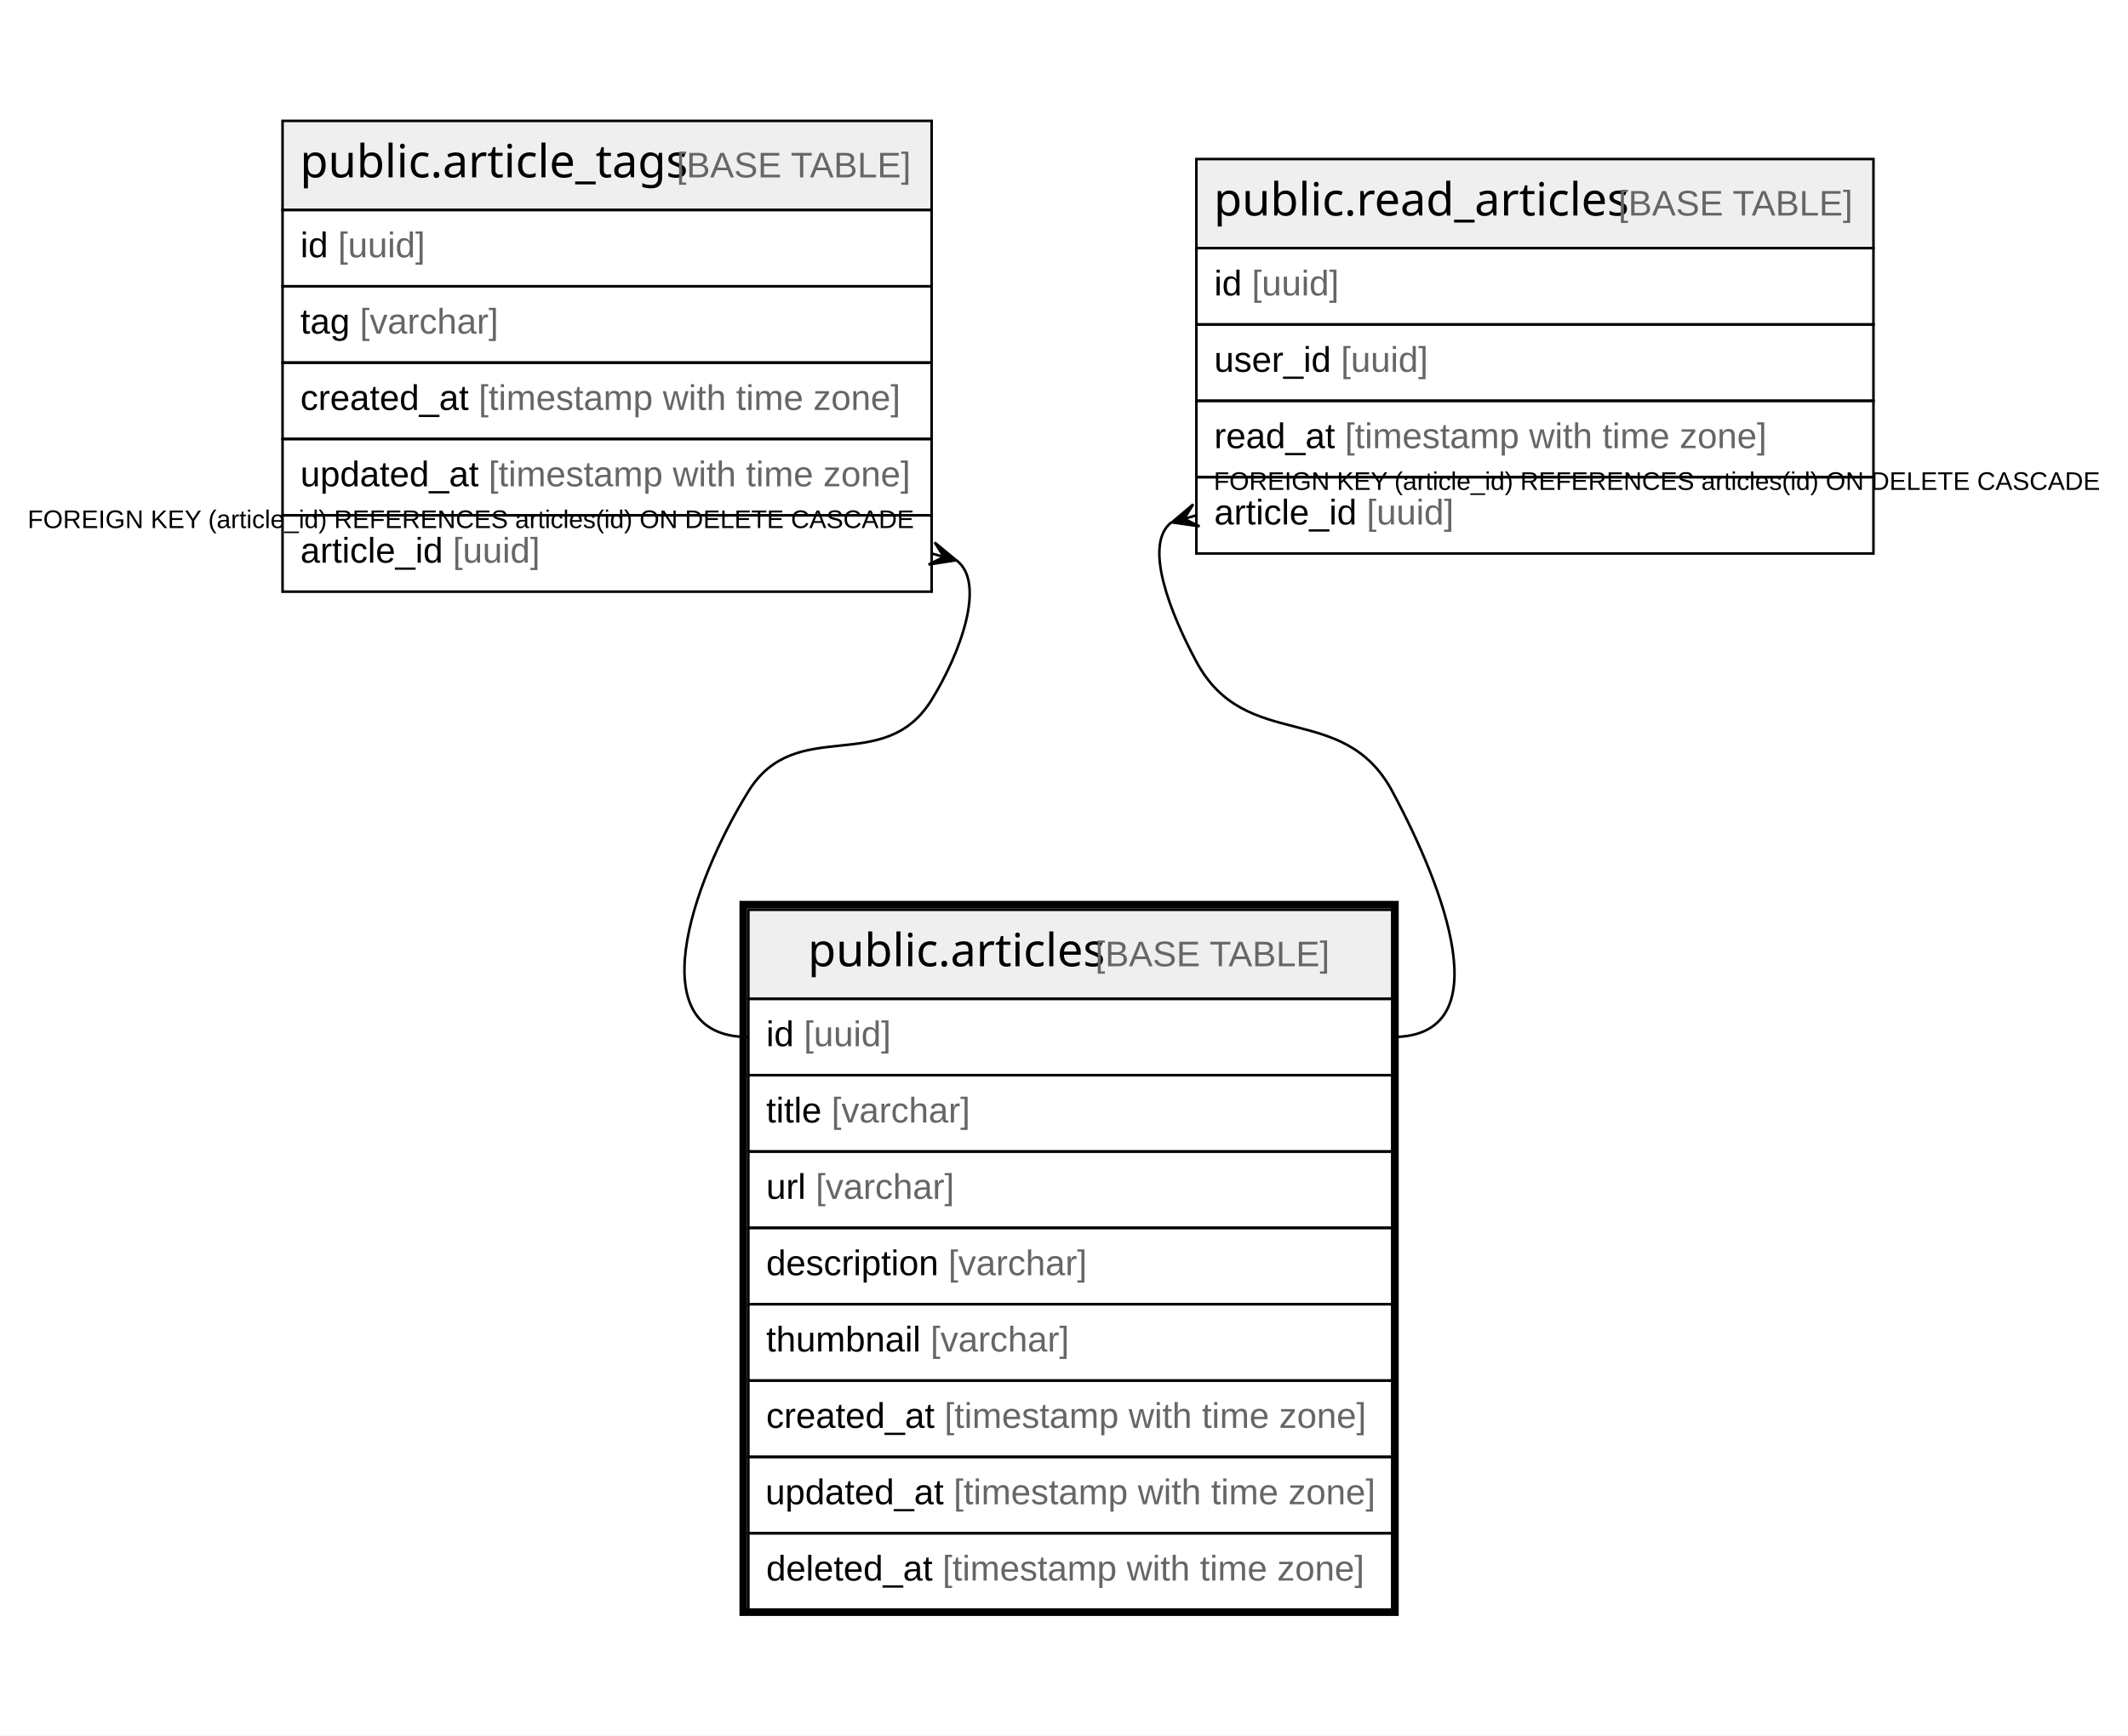
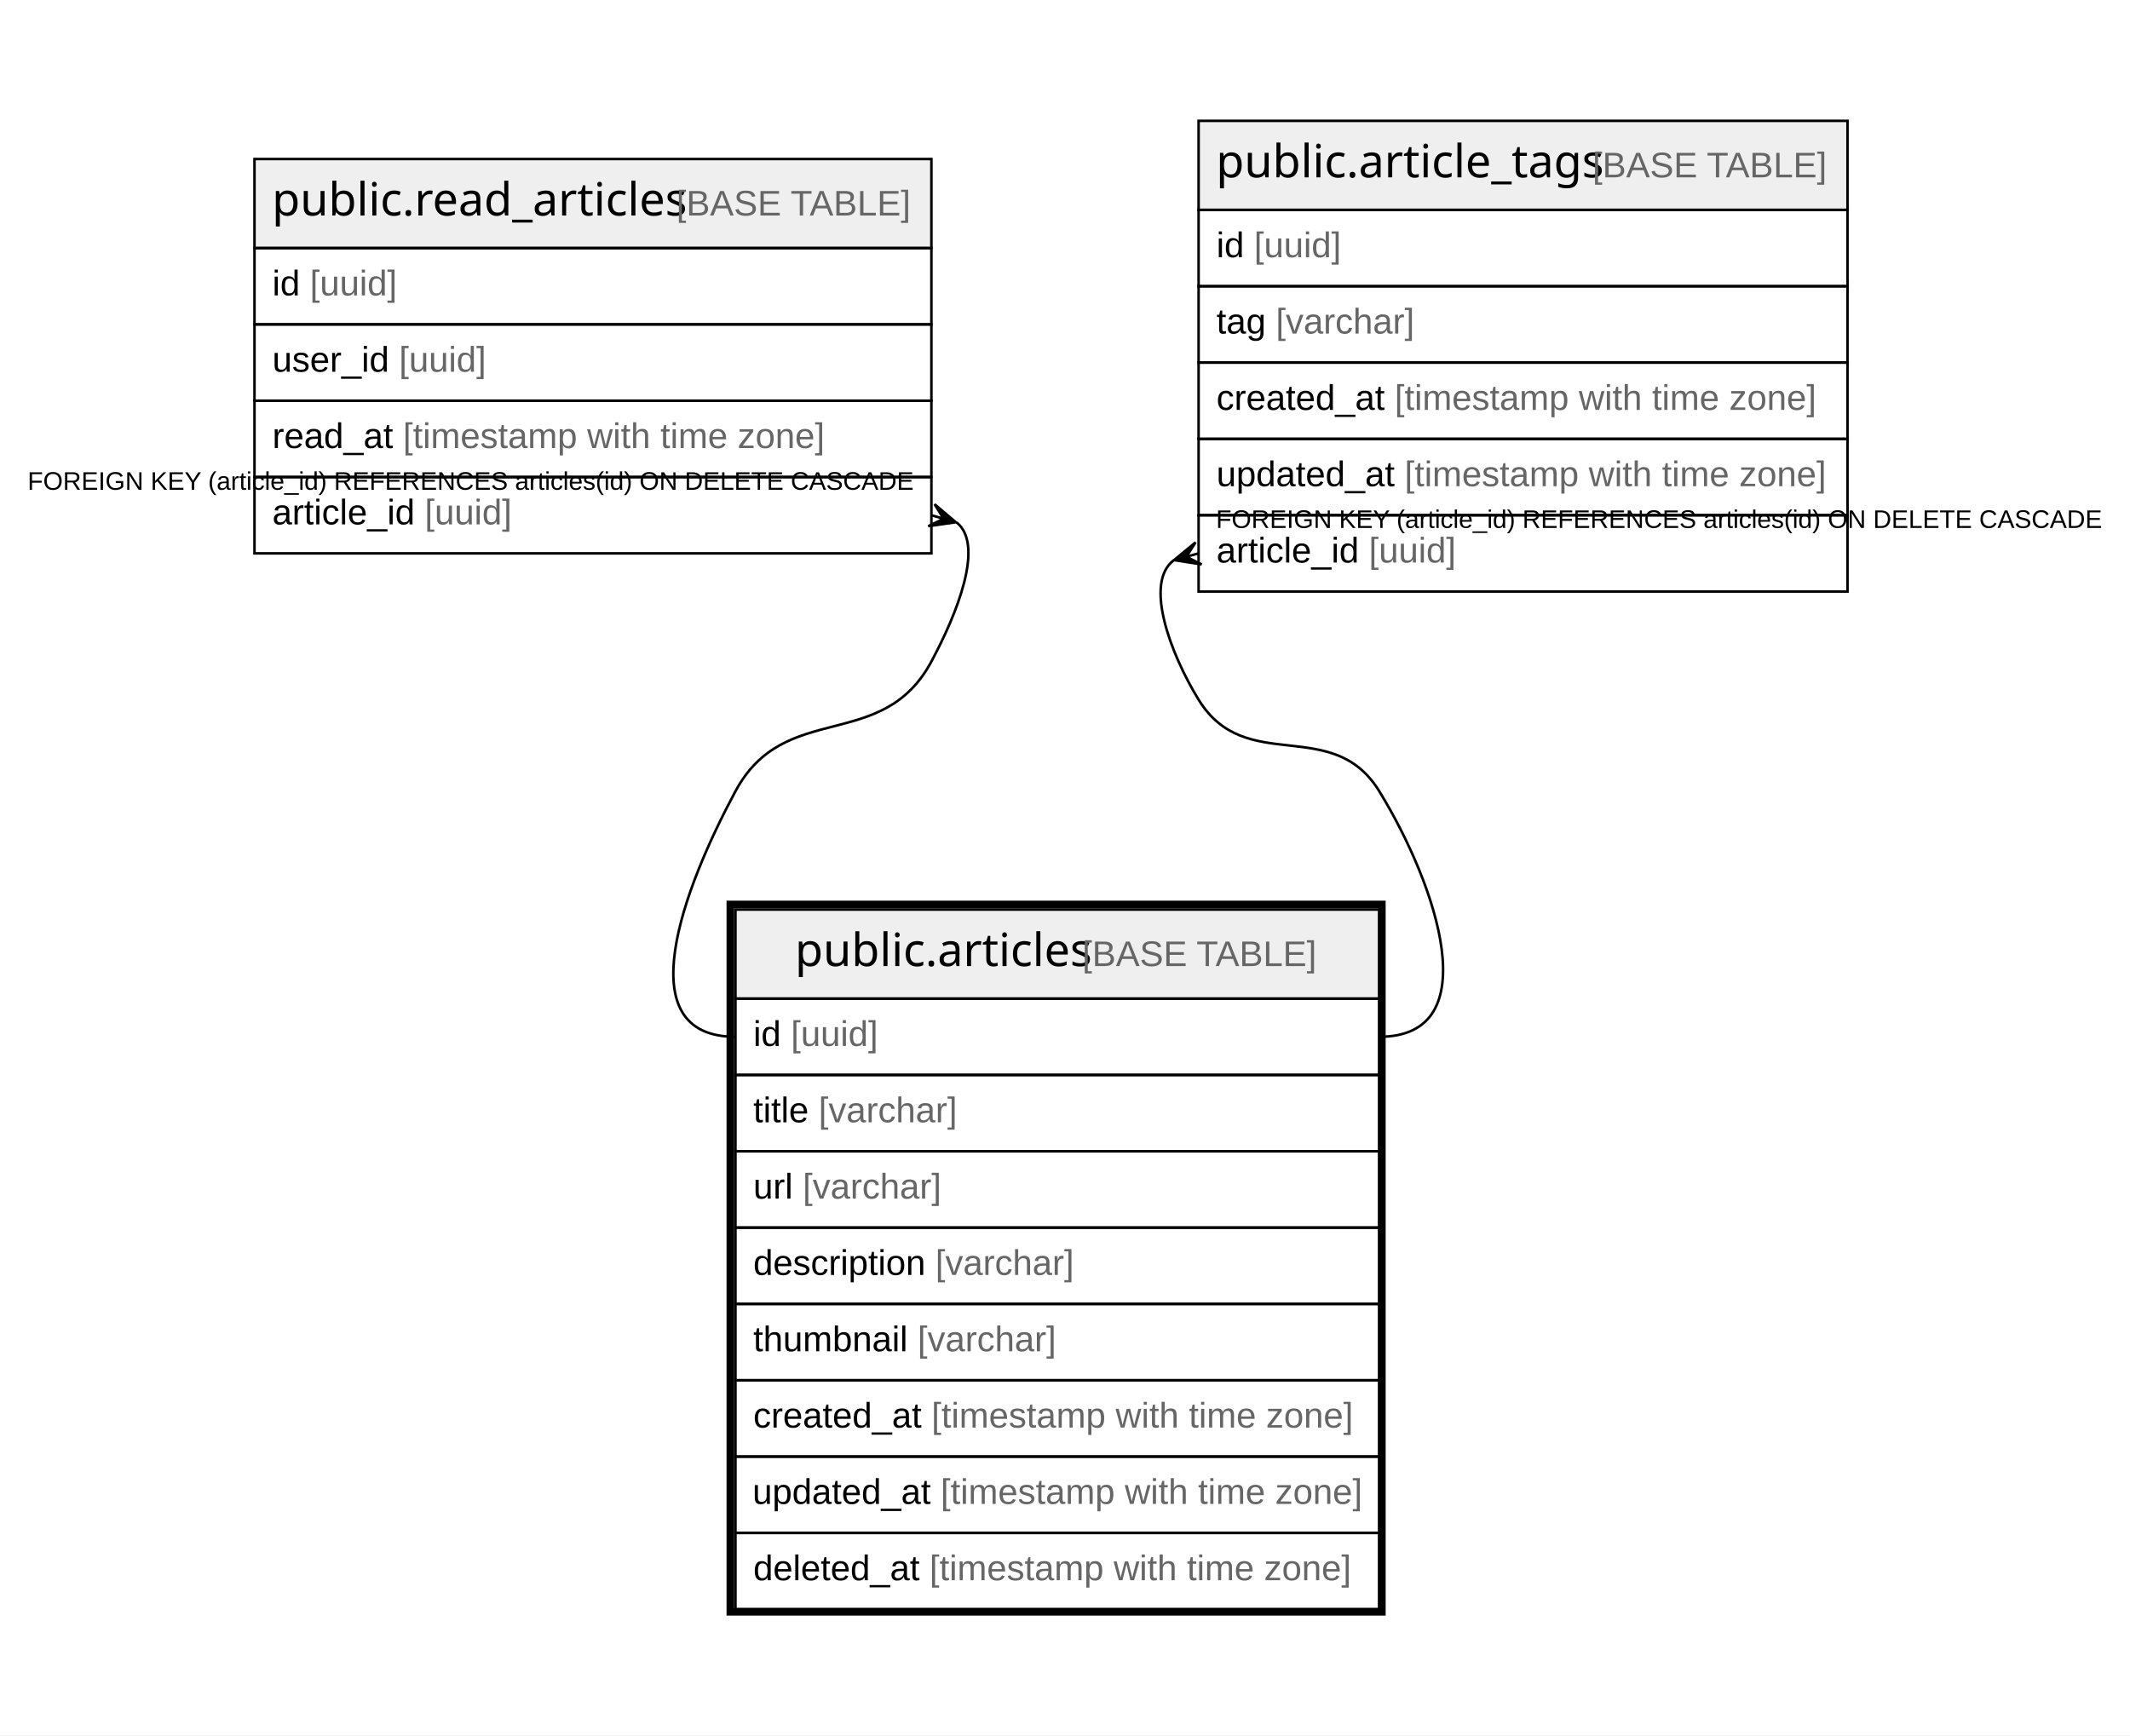
- <svg xmlns="http://www.w3.org/2000/svg" width="836pt" height="682pt" viewBox="0.00 0.00 836.00 682.00">
+ <svg xmlns="http://www.w3.org/2000/svg" width="837pt" height="682pt" viewBox="0.00 0.00 837.00 682.00">
  <g id="graph0" class="graph" transform="scale(1 1) rotate(0) translate(4 678)">
-     <polygon fill="#ffffff" stroke="transparent" points="-4,4 -4,-678 832,-678 832,4 -4,4" />
+     <polygon fill="#ffffff" stroke="transparent" points="-4,4 -4,-678 833,-678 833,4 -4,4" />
    <g id="node1" class="node">
-       <polygon fill="#efefef" stroke="transparent" points="290,-285.5 290,-320.5 543,-320.5 543,-285.5 290,-285.5" />
-       <polygon fill="none" stroke="#000000" points="290,-285.5 290,-320.5 543,-320.5 543,-285.5 290,-285.5" />
-       <text text-anchor="start" x="313.371" y="-298.3" font-family="Arial Bold" font-size="18.00" fill="#000000">public.articles</text>
-       <text text-anchor="start" x="422.375" y="-298.3" font-family="Arial" font-size="14.00" fill="#000000"> </text>
-       <text text-anchor="start" x="426.266" y="-298.3" font-family="Arial" font-size="14.00" fill="#666666">[BASE TABLE]</text>
-       <polygon fill="none" stroke="#000000" points="290,-255.5 290,-285.5 543,-285.5 543,-255.5 290,-255.5" />
-       <text text-anchor="start" x="297" y="-266.9" font-family="Arial" font-size="14.00" fill="#000000">id </text>
-       <text text-anchor="start" x="311.78" y="-266.9" font-family="Arial" font-size="14.00" fill="#666666">[uuid]</text>
-       <polygon fill="none" stroke="#000000" points="290,-225.5 290,-255.5 543,-255.5 543,-225.5 290,-225.5" />
-       <text text-anchor="start" x="297" y="-236.9" font-family="Arial" font-size="14.00" fill="#000000">title </text>
-       <text text-anchor="start" x="322.668" y="-236.9" font-family="Arial" font-size="14.00" fill="#666666">[varchar]</text>
-       <polygon fill="none" stroke="#000000" points="290,-195.5 290,-225.5 543,-225.5 543,-195.5 290,-195.5" />
-       <text text-anchor="start" x="297" y="-206.9" font-family="Arial" font-size="14.00" fill="#000000">url </text>
-       <text text-anchor="start" x="316.44" y="-206.9" font-family="Arial" font-size="14.00" fill="#666666">[varchar]</text>
-       <polygon fill="none" stroke="#000000" points="290,-165.5 290,-195.5 543,-195.5 543,-165.5 290,-165.5" />
-       <text text-anchor="start" x="297" y="-176.9" font-family="Arial" font-size="14.00" fill="#000000">description </text>
-       <text text-anchor="start" x="368.568" y="-176.9" font-family="Arial" font-size="14.00" fill="#666666">[varchar]</text>
-       <polygon fill="none" stroke="#000000" points="290,-135.5 290,-165.5 543,-165.5 543,-135.5 290,-135.5" />
-       <text text-anchor="start" x="297" y="-146.9" font-family="Arial" font-size="14.00" fill="#000000">thumbnail </text>
-       <text text-anchor="start" x="361.568" y="-146.9" font-family="Arial" font-size="14.00" fill="#666666">[varchar]</text>
-       <polygon fill="none" stroke="#000000" points="290,-105.5 290,-135.5 543,-135.5 543,-105.5 290,-105.5" />
-       <text text-anchor="start" x="297" y="-116.9" font-family="Arial" font-size="14.00" fill="#000000">created_at </text>
-       <text text-anchor="start" x="367.028" y="-116.9" font-family="Arial" font-size="14.00" fill="#666666">[timestamp with time zone]</text>
-       <polygon fill="none" stroke="#000000" points="290,-75.5 290,-105.5 543,-105.5 543,-75.5 290,-75.5" />
-       <text text-anchor="start" x="296.692" y="-86.9" font-family="Arial" font-size="14.00" fill="#000000">updated_at </text>
-       <text text-anchor="start" x="370.624" y="-86.9" font-family="Arial" font-size="14.00" fill="#666666">[timestamp with time zone]</text>
-       <polygon fill="none" stroke="#000000" points="290,-45.5 290,-75.5 543,-75.5 543,-45.5 290,-45.5" />
-       <text text-anchor="start" x="297" y="-56.9" font-family="Arial" font-size="14.00" fill="#000000">deleted_at </text>
-       <text text-anchor="start" x="366.257" y="-56.9" font-family="Arial" font-size="14.00" fill="#666666">[timestamp with time zone]</text>
-       <polygon fill="none" stroke="#000000" stroke-width="3" points="288,-44.5 288,-322.5 544,-322.5 544,-44.5 288,-44.5" />
+       <polygon fill="#efefef" stroke="transparent" points="285,-285.5 285,-320.5 538,-320.5 538,-285.5 285,-285.5" />
+       <polygon fill="none" stroke="#000000" points="285,-285.5 285,-320.5 538,-320.5 538,-285.5 285,-285.5" />
+       <text text-anchor="start" x="308.371" y="-298.3" font-family="Arial Bold" font-size="18.00" fill="#000000">public.articles</text>
+       <text text-anchor="start" x="417.375" y="-298.3" font-family="Arial" font-size="14.00" fill="#000000"> </text>
+       <text text-anchor="start" x="421.266" y="-298.3" font-family="Arial" font-size="14.00" fill="#666666">[BASE TABLE]</text>
+       <polygon fill="none" stroke="#000000" points="285,-255.5 285,-285.5 538,-285.5 538,-255.5 285,-255.5" />
+       <text text-anchor="start" x="292" y="-266.9" font-family="Arial" font-size="14.00" fill="#000000">id </text>
+       <text text-anchor="start" x="306.78" y="-266.9" font-family="Arial" font-size="14.00" fill="#666666">[uuid]</text>
+       <polygon fill="none" stroke="#000000" points="285,-225.5 285,-255.5 538,-255.5 538,-225.5 285,-225.5" />
+       <text text-anchor="start" x="292" y="-236.9" font-family="Arial" font-size="14.00" fill="#000000">title </text>
+       <text text-anchor="start" x="317.668" y="-236.9" font-family="Arial" font-size="14.00" fill="#666666">[varchar]</text>
+       <polygon fill="none" stroke="#000000" points="285,-195.5 285,-225.5 538,-225.5 538,-195.5 285,-195.5" />
+       <text text-anchor="start" x="292" y="-206.9" font-family="Arial" font-size="14.00" fill="#000000">url </text>
+       <text text-anchor="start" x="311.44" y="-206.9" font-family="Arial" font-size="14.00" fill="#666666">[varchar]</text>
+       <polygon fill="none" stroke="#000000" points="285,-165.5 285,-195.5 538,-195.5 538,-165.5 285,-165.5" />
+       <text text-anchor="start" x="292" y="-176.9" font-family="Arial" font-size="14.00" fill="#000000">description </text>
+       <text text-anchor="start" x="363.568" y="-176.9" font-family="Arial" font-size="14.00" fill="#666666">[varchar]</text>
+       <polygon fill="none" stroke="#000000" points="285,-135.5 285,-165.5 538,-165.5 538,-135.5 285,-135.5" />
+       <text text-anchor="start" x="292" y="-146.9" font-family="Arial" font-size="14.00" fill="#000000">thumbnail </text>
+       <text text-anchor="start" x="356.568" y="-146.9" font-family="Arial" font-size="14.00" fill="#666666">[varchar]</text>
+       <polygon fill="none" stroke="#000000" points="285,-105.5 285,-135.5 538,-135.5 538,-105.5 285,-105.5" />
+       <text text-anchor="start" x="292" y="-116.9" font-family="Arial" font-size="14.00" fill="#000000">created_at </text>
+       <text text-anchor="start" x="362.028" y="-116.9" font-family="Arial" font-size="14.00" fill="#666666">[timestamp with time zone]</text>
+       <polygon fill="none" stroke="#000000" points="285,-75.5 285,-105.5 538,-105.5 538,-75.5 285,-75.5" />
+       <text text-anchor="start" x="291.692" y="-86.9" font-family="Arial" font-size="14.00" fill="#000000">updated_at </text>
+       <text text-anchor="start" x="365.624" y="-86.9" font-family="Arial" font-size="14.00" fill="#666666">[timestamp with time zone]</text>
+       <polygon fill="none" stroke="#000000" points="285,-45.5 285,-75.5 538,-75.5 538,-45.5 285,-45.5" />
+       <text text-anchor="start" x="292" y="-56.9" font-family="Arial" font-size="14.00" fill="#000000">deleted_at </text>
+       <text text-anchor="start" x="361.257" y="-56.9" font-family="Arial" font-size="14.00" fill="#666666">[timestamp with time zone]</text>
+       <polygon fill="none" stroke="#000000" stroke-width="3" points="283,-44.5 283,-322.5 539,-322.5 539,-44.5 283,-44.5" />
    </g>
    <g id="node2" class="node">
-       <polygon fill="#efefef" stroke="transparent" points="107,-595.5 107,-630.5 362,-630.5 362,-595.5 107,-595.5" />
-       <polygon fill="none" stroke="#000000" points="107,-595.5 107,-630.5 362,-630.5 362,-595.5 107,-595.5" />
-       <text text-anchor="start" x="113.861" y="-608.3" font-family="Arial Bold" font-size="18.00" fill="#000000">public.article_tags</text>
-       <text text-anchor="start" x="257.886" y="-608.3" font-family="Arial" font-size="14.00" fill="#000000"> </text>
-       <text text-anchor="start" x="261.776" y="-608.3" font-family="Arial" font-size="14.00" fill="#666666">[BASE TABLE]</text>
-       <polygon fill="none" stroke="#000000" points="107,-565.5 107,-595.5 362,-595.5 362,-565.5 107,-565.5" />
-       <text text-anchor="start" x="114" y="-576.9" font-family="Arial" font-size="14.00" fill="#000000">id </text>
-       <text text-anchor="start" x="128.78" y="-576.9" font-family="Arial" font-size="14.00" fill="#666666">[uuid]</text>
-       <polygon fill="none" stroke="#000000" points="107,-535.5 107,-565.5 362,-565.5 362,-535.5 107,-535.5" />
-       <text text-anchor="start" x="114" y="-546.9" font-family="Arial" font-size="14.00" fill="#000000">tag </text>
-       <text text-anchor="start" x="137.346" y="-546.9" font-family="Arial" font-size="14.00" fill="#666666">[varchar]</text>
-       <polygon fill="none" stroke="#000000" points="107,-505.5 107,-535.5 362,-535.5 362,-505.5 107,-505.5" />
-       <text text-anchor="start" x="114" y="-516.9" font-family="Arial" font-size="14.00" fill="#000000">created_at </text>
-       <text text-anchor="start" x="184.028" y="-516.9" font-family="Arial" font-size="14.00" fill="#666666">[timestamp with time zone]</text>
-       <polygon fill="none" stroke="#000000" points="107,-475.5 107,-505.5 362,-505.5 362,-475.5 107,-475.5" />
-       <text text-anchor="start" x="114" y="-486.9" font-family="Arial" font-size="14.00" fill="#000000">updated_at </text>
-       <text text-anchor="start" x="187.933" y="-486.9" font-family="Arial" font-size="14.00" fill="#666666">[timestamp with time zone]</text>
-       <polygon fill="none" stroke="#000000" points="107,-445.5 107,-475.5 362,-475.5 362,-445.5 107,-445.5" />
-       <text text-anchor="start" x="114" y="-456.9" font-family="Arial" font-size="14.00" fill="#000000">article_id </text>
-       <text text-anchor="start" x="173.892" y="-456.9" font-family="Arial" font-size="14.00" fill="#666666">[uuid]</text>
+       <polygon fill="#efefef" stroke="transparent" points="96,-580.5 96,-615.5 362,-615.5 362,-580.5 96,-580.5" />
+       <polygon fill="none" stroke="#000000" points="96,-580.5 96,-615.5 362,-615.5 362,-580.5 96,-580.5" />
+       <text text-anchor="start" x="102.862" y="-593.3" font-family="Arial Bold" font-size="18.00" fill="#000000">public.read_articles</text>
+       <text text-anchor="start" x="257.884" y="-593.3" font-family="Arial" font-size="14.00" fill="#000000"> </text>
+       <text text-anchor="start" x="261.774" y="-593.3" font-family="Arial" font-size="14.00" fill="#666666">[BASE TABLE]</text>
+       <polygon fill="none" stroke="#000000" points="96,-550.5 96,-580.5 362,-580.5 362,-550.5 96,-550.5" />
+       <text text-anchor="start" x="103" y="-561.9" font-family="Arial" font-size="14.00" fill="#000000">id </text>
+       <text text-anchor="start" x="117.78" y="-561.9" font-family="Arial" font-size="14.00" fill="#666666">[uuid]</text>
+       <polygon fill="none" stroke="#000000" points="96,-520.5 96,-550.5 362,-550.5 362,-520.5 96,-520.5" />
+       <text text-anchor="start" x="103" y="-531.9" font-family="Arial" font-size="14.00" fill="#000000">user_id </text>
+       <text text-anchor="start" x="152.788" y="-531.9" font-family="Arial" font-size="14.00" fill="#666666">[uuid]</text>
+       <polygon fill="none" stroke="#000000" points="96,-490.5 96,-520.5 362,-520.5 362,-490.5 96,-490.5" />
+       <text text-anchor="start" x="103" y="-501.9" font-family="Arial" font-size="14.00" fill="#000000">read_at </text>
+       <text text-anchor="start" x="154.355" y="-501.9" font-family="Arial" font-size="14.00" fill="#666666">[timestamp with time zone]</text>
+       <polygon fill="none" stroke="#000000" points="96,-460.5 96,-490.5 362,-490.5 362,-460.5 96,-460.5" />
+       <text text-anchor="start" x="103" y="-471.9" font-family="Arial" font-size="14.00" fill="#000000">article_id </text>
+       <text text-anchor="start" x="162.892" y="-471.9" font-family="Arial" font-size="14.00" fill="#666666">[uuid]</text>
    </g>
    <g id="edge1" class="edge">
-       <path fill="none" stroke="#000000" d="M371.696,-457.832C383.543,-449.143 373.231,-421.172 362,-403 343.191,-372.566 308.809,-397.434 290,-367 267.452,-330.517 247.111,-270.5 290,-270.5" />
-       <polygon fill="#000000" stroke="#000000" points="371.642,-457.847 360.806,-456.161 366.821,-459.174 362,-460.5 362,-460.5 362,-460.5 366.821,-459.174 363.194,-464.839 371.642,-457.847 371.642,-457.847" />
-       <text text-anchor="start" x="6.837" y="-470.5" font-family="Arial" font-size="10.00" fill="#000000">FOREIGN KEY (article_id) REFERENCES articles(id) ON DELETE CASCADE</text>
+       <path fill="none" stroke="#000000" d="M371.924,-472.64C382.968,-463.842 372.014,-436.644 362,-418 342.577,-381.838 304.423,-403.162 285,-367 264.706,-329.216 242.111,-270.5 285,-270.5" />
+       <polygon fill="#000000" stroke="#000000" points="371.609,-472.731 360.754,-471.176 366.805,-474.116 362,-475.5 362,-475.5 362,-475.5 366.805,-474.116 363.246,-479.824 371.609,-472.731 371.609,-472.731" />
+       <text text-anchor="start" x="6.837" y="-485.5" font-family="Arial" font-size="10.00" fill="#000000">FOREIGN KEY (article_id) REFERENCES articles(id) ON DELETE CASCADE</text>
    </g>
    <g id="node3" class="node">
-       <polygon fill="#efefef" stroke="transparent" points="466,-580.5 466,-615.5 732,-615.5 732,-580.5 466,-580.5" />
-       <polygon fill="none" stroke="#000000" points="466,-580.5 466,-615.5 732,-615.5 732,-580.5 466,-580.5" />
-       <text text-anchor="start" x="472.862" y="-593.3" font-family="Arial Bold" font-size="18.00" fill="#000000">public.read_articles</text>
-       <text text-anchor="start" x="627.884" y="-593.3" font-family="Arial" font-size="14.00" fill="#000000"> </text>
-       <text text-anchor="start" x="631.774" y="-593.3" font-family="Arial" font-size="14.00" fill="#666666">[BASE TABLE]</text>
-       <polygon fill="none" stroke="#000000" points="466,-550.5 466,-580.5 732,-580.5 732,-550.5 466,-550.5" />
-       <text text-anchor="start" x="473" y="-561.9" font-family="Arial" font-size="14.00" fill="#000000">id </text>
-       <text text-anchor="start" x="487.78" y="-561.9" font-family="Arial" font-size="14.00" fill="#666666">[uuid]</text>
-       <polygon fill="none" stroke="#000000" points="466,-520.5 466,-550.5 732,-550.5 732,-520.5 466,-520.5" />
-       <text text-anchor="start" x="473" y="-531.9" font-family="Arial" font-size="14.00" fill="#000000">user_id </text>
-       <text text-anchor="start" x="522.788" y="-531.9" font-family="Arial" font-size="14.00" fill="#666666">[uuid]</text>
-       <polygon fill="none" stroke="#000000" points="466,-490.5 466,-520.5 732,-520.5 732,-490.5 466,-490.5" />
-       <text text-anchor="start" x="473" y="-501.9" font-family="Arial" font-size="14.00" fill="#000000">read_at </text>
-       <text text-anchor="start" x="524.355" y="-501.9" font-family="Arial" font-size="14.00" fill="#666666">[timestamp with time zone]</text>
-       <polygon fill="none" stroke="#000000" points="466,-460.5 466,-490.5 732,-490.5 732,-460.5 466,-460.5" />
-       <text text-anchor="start" x="473" y="-471.9" font-family="Arial" font-size="14.00" fill="#000000">article_id </text>
-       <text text-anchor="start" x="532.892" y="-471.9" font-family="Arial" font-size="14.00" fill="#666666">[uuid]</text>
+       <polygon fill="#efefef" stroke="transparent" points="467,-595.5 467,-630.5 722,-630.5 722,-595.5 467,-595.5" />
+       <polygon fill="none" stroke="#000000" points="467,-595.5 467,-630.5 722,-630.5 722,-595.5 467,-595.5" />
+       <text text-anchor="start" x="473.861" y="-608.3" font-family="Arial Bold" font-size="18.00" fill="#000000">public.article_tags</text>
+       <text text-anchor="start" x="617.886" y="-608.3" font-family="Arial" font-size="14.00" fill="#000000"> </text>
+       <text text-anchor="start" x="621.776" y="-608.3" font-family="Arial" font-size="14.00" fill="#666666">[BASE TABLE]</text>
+       <polygon fill="none" stroke="#000000" points="467,-565.5 467,-595.5 722,-595.5 722,-565.5 467,-565.5" />
+       <text text-anchor="start" x="474" y="-576.9" font-family="Arial" font-size="14.00" fill="#000000">id </text>
+       <text text-anchor="start" x="488.78" y="-576.9" font-family="Arial" font-size="14.00" fill="#666666">[uuid]</text>
+       <polygon fill="none" stroke="#000000" points="467,-535.5 467,-565.5 722,-565.5 722,-535.5 467,-535.5" />
+       <text text-anchor="start" x="474" y="-546.9" font-family="Arial" font-size="14.00" fill="#000000">tag </text>
+       <text text-anchor="start" x="497.346" y="-546.9" font-family="Arial" font-size="14.00" fill="#666666">[varchar]</text>
+       <polygon fill="none" stroke="#000000" points="467,-505.5 467,-535.5 722,-535.5 722,-505.5 467,-505.5" />
+       <text text-anchor="start" x="474" y="-516.9" font-family="Arial" font-size="14.00" fill="#000000">created_at </text>
+       <text text-anchor="start" x="544.028" y="-516.9" font-family="Arial" font-size="14.00" fill="#666666">[timestamp with time zone]</text>
+       <polygon fill="none" stroke="#000000" points="467,-475.5 467,-505.5 722,-505.5 722,-475.5 467,-475.5" />
+       <text text-anchor="start" x="474" y="-486.9" font-family="Arial" font-size="14.00" fill="#000000">updated_at </text>
+       <text text-anchor="start" x="547.933" y="-486.9" font-family="Arial" font-size="14.00" fill="#666666">[timestamp with time zone]</text>
+       <polygon fill="none" stroke="#000000" points="467,-445.5 467,-475.5 722,-475.5 722,-445.5 467,-445.5" />
+       <text text-anchor="start" x="474" y="-456.9" font-family="Arial" font-size="14.00" fill="#000000">article_id </text>
+       <text text-anchor="start" x="533.892" y="-456.9" font-family="Arial" font-size="14.00" fill="#666666">[uuid]</text>
    </g>
    <g id="edge2" class="edge">
-       <path fill="none" stroke="#000000" d="M456.076,-472.64C445.032,-463.842 455.986,-436.644 466,-418 485.423,-381.838 523.577,-403.162 543,-367 563.294,-329.216 585.889,-270.5 543,-270.5" />
-       <polygon fill="#000000" stroke="#000000" points="456.391,-472.731 464.754,-479.824 461.195,-474.116 466,-475.5 466,-475.5 466,-475.5 461.195,-474.116 467.246,-471.176 456.391,-472.731 456.391,-472.731" />
-       <text text-anchor="start" x="472.837" y="-485.5" font-family="Arial" font-size="10.00" fill="#000000">FOREIGN KEY (article_id) REFERENCES articles(id) ON DELETE CASCADE</text>
+       <path fill="none" stroke="#000000" d="M457.308,-457.835C445.474,-449.154 455.82,-421.204 467,-403 485.516,-372.852 519.484,-397.148 538,-367 560.446,-330.453 580.889,-270.5 538,-270.5" />
+       <polygon fill="#000000" stroke="#000000" points="457.358,-457.848 465.807,-464.839 462.179,-459.174 467,-460.5 467,-460.5 467,-460.5 462.179,-459.174 468.193,-456.161 457.358,-457.848 457.358,-457.848" />
+       <text text-anchor="start" x="473.837" y="-470.5" font-family="Arial" font-size="10.00" fill="#000000">FOREIGN KEY (article_id) REFERENCES articles(id) ON DELETE CASCADE</text>
    </g>
  </g>
</svg>
